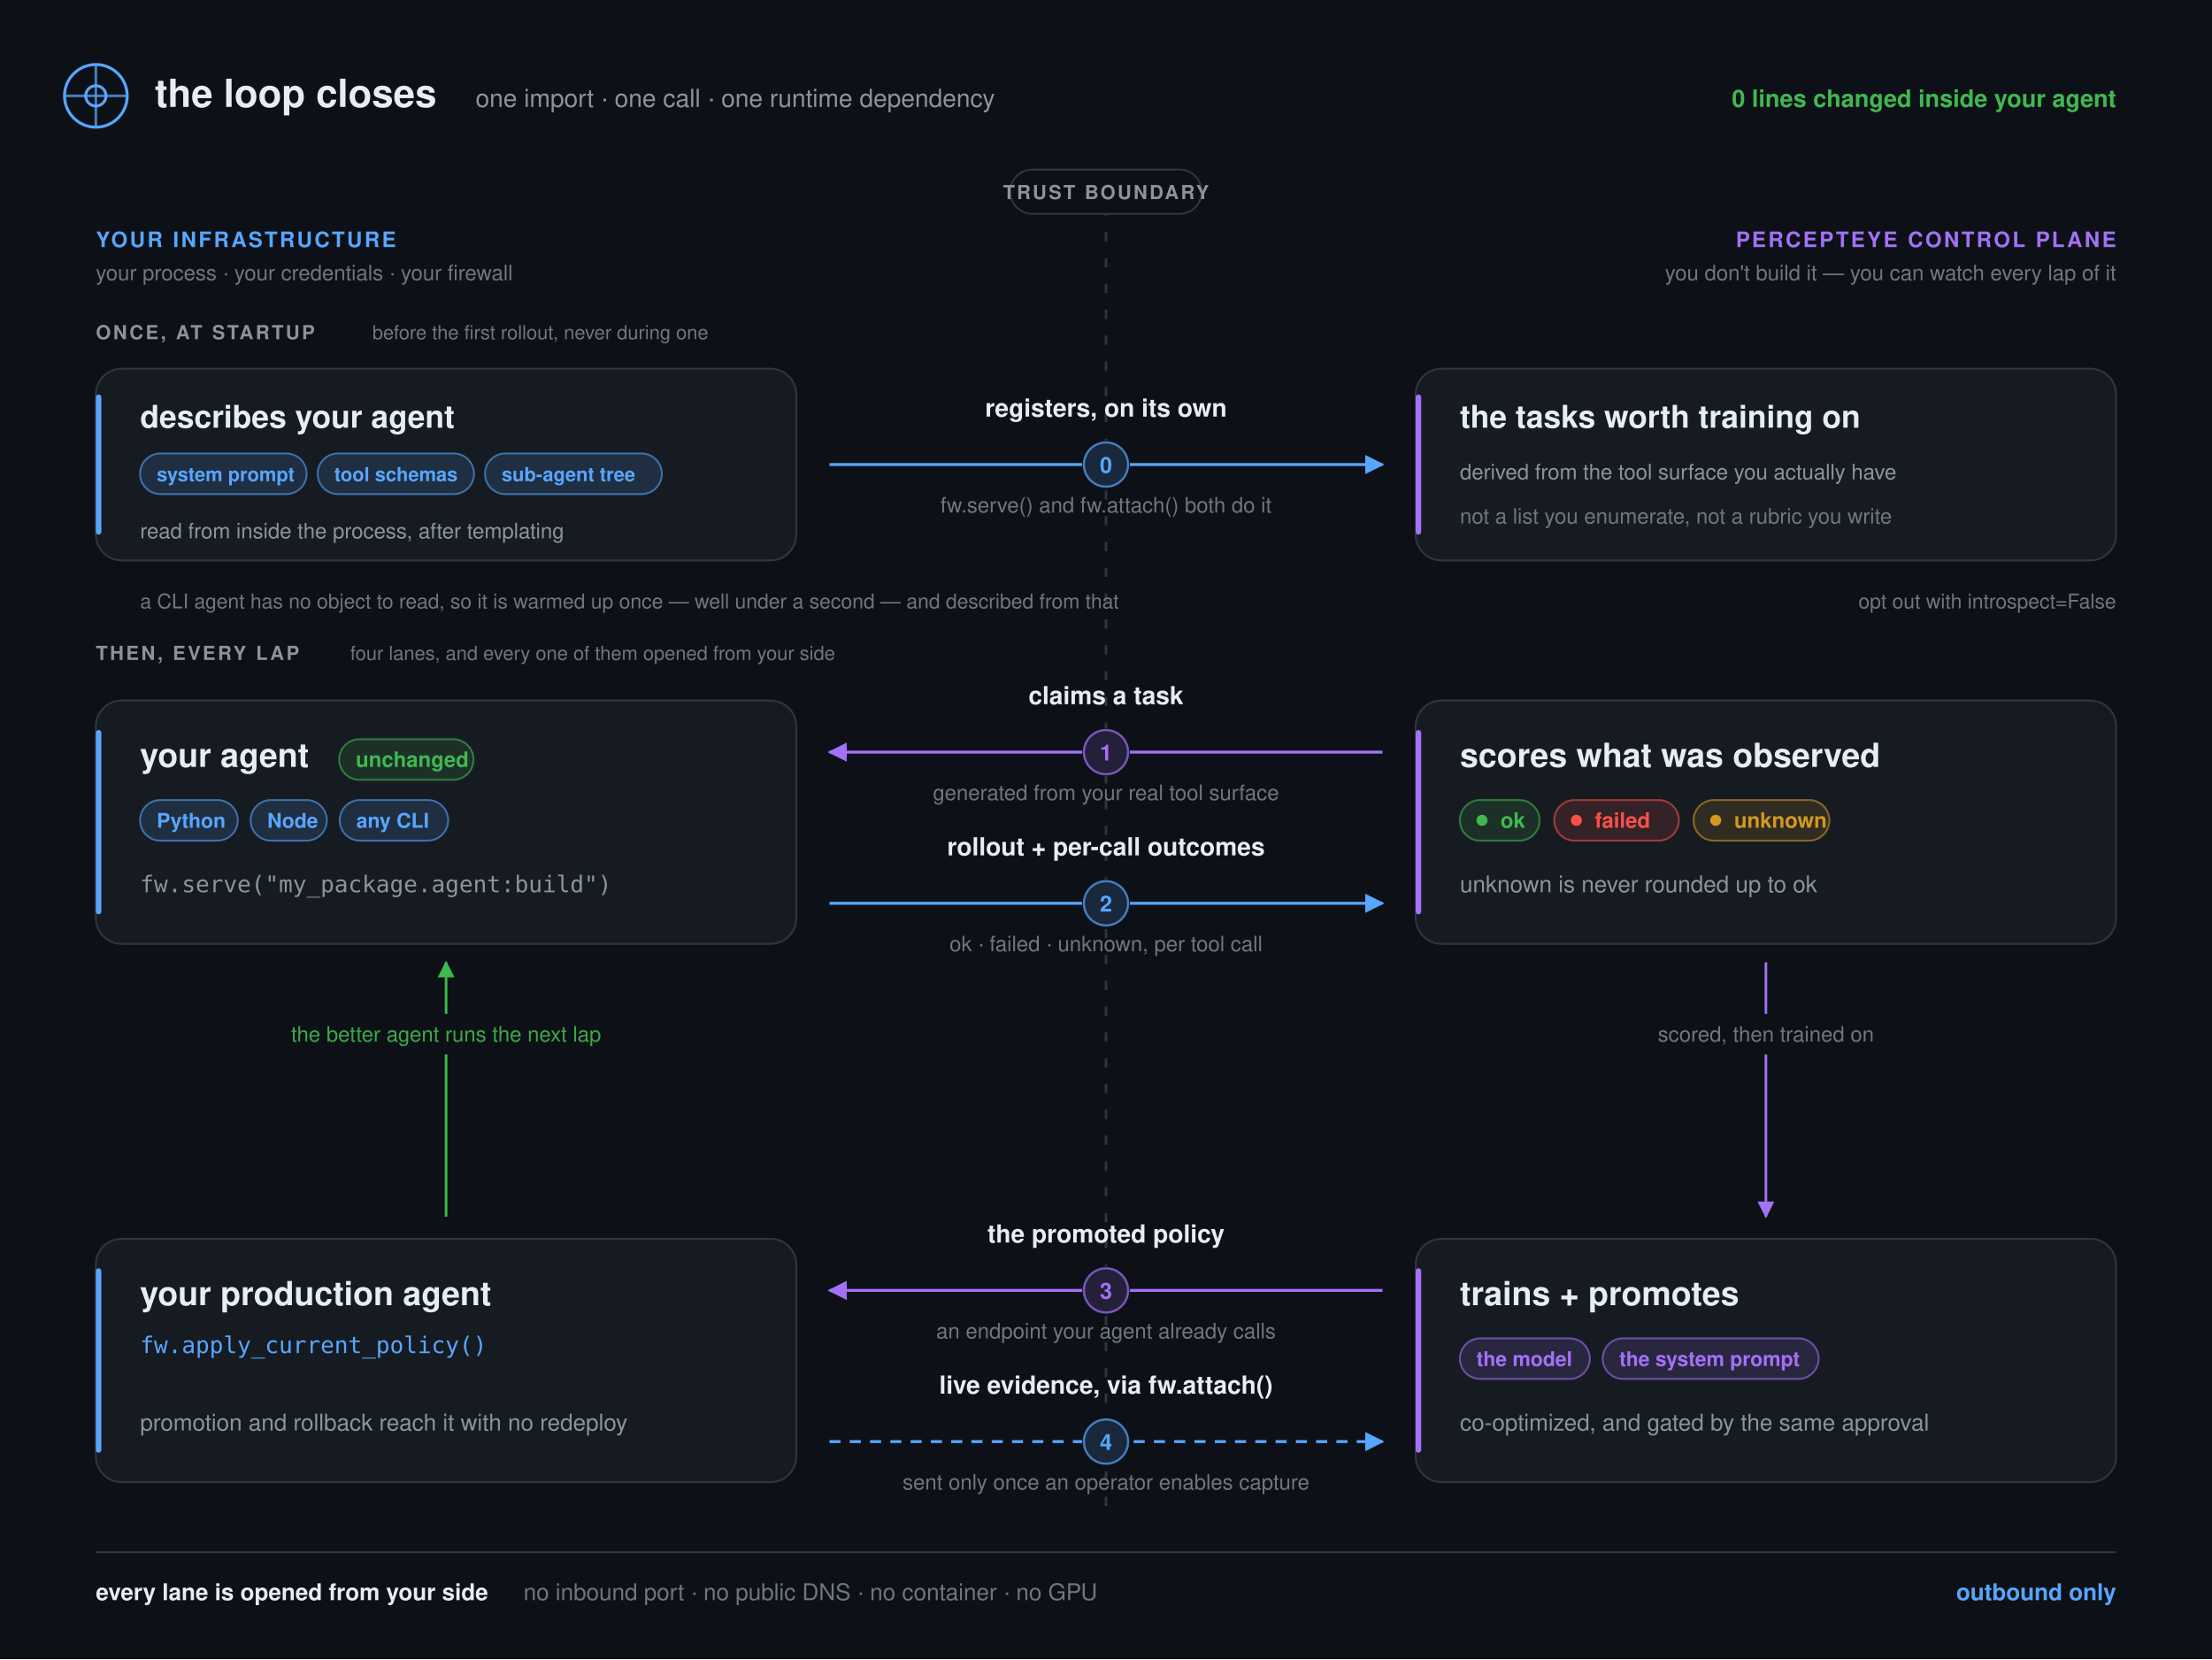
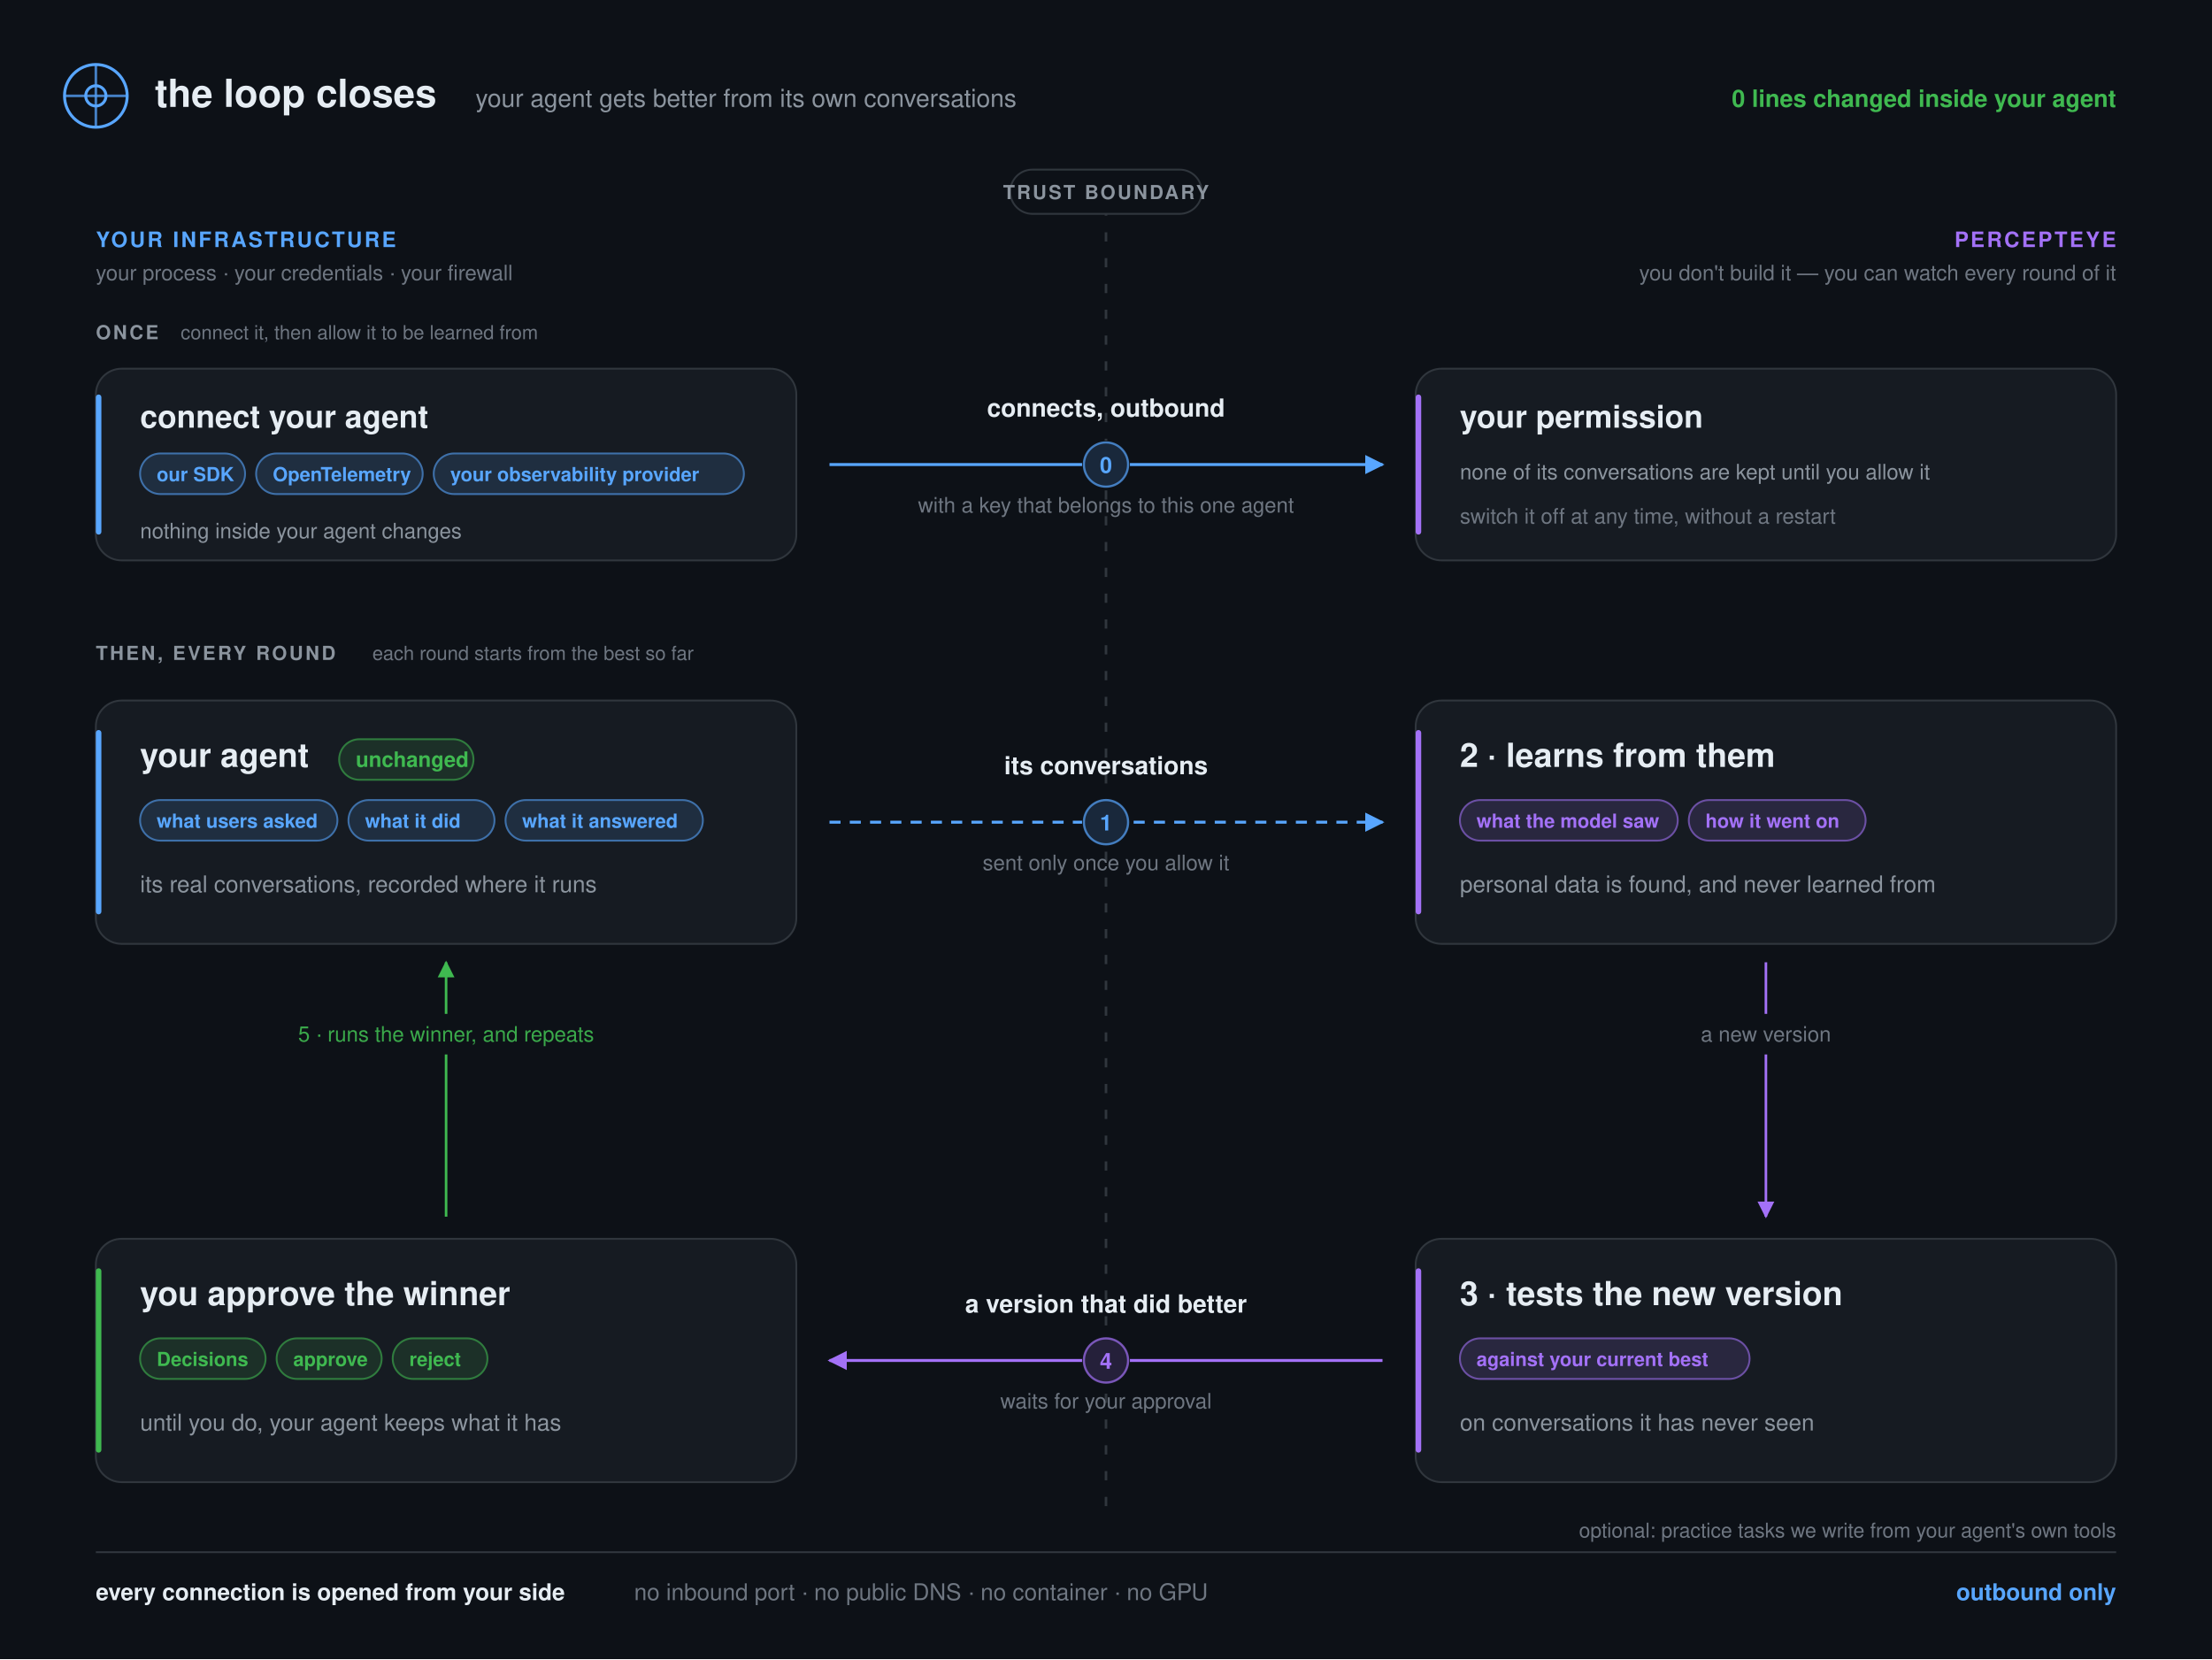
- <svg xmlns="http://www.w3.org/2000/svg" viewBox="0 0 1200 900" width="1200" height="900" role="img" aria-label="The agent flywheel as a closed ring: your agent runs a rollout, PerceptEye scores the observed outcomes and trains a policy, your production agent picks it up, and, once an operator enables capture, its live evidence feeds the next lap. A dashed trust boundary runs down the middle; the two stations on the left are processes you run, the two on the right are the control plane. Four numbered lanes cross the boundary; the fourth is dashed because it is opt-in.">
+ <svg xmlns="http://www.w3.org/2000/svg" viewBox="0 0 1200 900" width="1200" height="900" role="img" aria-label="The improvement loop as a ring. Once: you connect your agent, with our SDK, the OpenTelemetry traces it already exports, or your observability provider, and allow us to learn from its conversations. Then every round: its real conversations are sent from your side; we learn from them; each new version is tested against your agent's current best on conversations it has never seen; a version that does better comes to you in Decisions; and your agent runs the version you approved, and the next round starts from it. A dashed trust boundary runs down the middle; every connection is opened from your side.">
  <defs>
    <marker id="a58a6ff" viewBox="0 0 10 10" refX="9" refY="5" markerWidth="6.5" markerHeight="6.5" orient="auto-start-reverse">
      <path d="M0,0 L10,5 L0,10 z" fill="#58a6ff" />
    </marker>
    <marker id="aa371f7" viewBox="0 0 10 10" refX="9" refY="5" markerWidth="6.5" markerHeight="6.5" orient="auto-start-reverse">
      <path d="M0,0 L10,5 L0,10 z" fill="#a371f7" />
    </marker>
    <marker id="a3fb950" viewBox="0 0 10 10" refX="9" refY="5" markerWidth="6.5" markerHeight="6.5" orient="auto-start-reverse">
      <path d="M0,0 L10,5 L0,10 z" fill="#3fb950" />
    </marker>
  </defs>
  <rect x="0" y="0" width="1200" height="900" rx="0" fill="#0d1117" />
  <circle cx="52" cy="52" r="17" fill="none" stroke="#58a6ff" stroke-width="1.6" />
  <circle cx="52" cy="52" r="5.5" fill="none" stroke="#58a6ff" stroke-width="1.6" />
  <line x1="52" y1="52" x2="52" y2="35" stroke="#58a6ff" stroke-width="1.4" transform="rotate(0 52 52)" opacity="0.75" />
  <line x1="52" y1="52" x2="52" y2="35" stroke="#58a6ff" stroke-width="1.4" transform="rotate(90 52 52)" opacity="0.75" />
  <line x1="52" y1="52" x2="52" y2="35" stroke="#58a6ff" stroke-width="1.4" transform="rotate(180 52 52)" opacity="0.75" />
  <line x1="52" y1="52" x2="52" y2="35" stroke="#58a6ff" stroke-width="1.4" transform="rotate(270 52 52)" opacity="0.75" />
  <text x="84" y="58" font-family="-apple-system, BlinkMacSystemFont, 'Segoe UI', Helvetica, Arial, sans-serif" font-size="21" font-weight="700" fill="#e6edf3">the loop closes</text>
-   <text x="258" y="58" font-family="-apple-system, BlinkMacSystemFont, 'Segoe UI', Helvetica, Arial, sans-serif" font-size="13.5" font-weight="400" fill="#8b949e">one import  ·  one call  ·  one runtime dependency</text>
+   <text x="258" y="58" font-family="-apple-system, BlinkMacSystemFont, 'Segoe UI', Helvetica, Arial, sans-serif" font-size="13.5" font-weight="400" fill="#8b949e">your agent gets better from its own conversations</text>
  <text x="1148" y="58" font-family="-apple-system, BlinkMacSystemFont, 'Segoe UI', Helvetica, Arial, sans-serif" font-size="13" font-weight="600" fill="#3fb950" text-anchor="end">0 lines changed inside your agent</text>
  <line x1="600" y1="112" x2="600" y2="826" stroke="#30363d" stroke-width="1.4" stroke-dasharray="5 9" />
  <rect x="548.045" y="92" width="103.91" height="24" rx="12" fill="#0d1117" stroke="#30363d" stroke-width="1" />
  <text x="600" y="108" font-family="-apple-system, BlinkMacSystemFont, 'Segoe UI', Helvetica, Arial, sans-serif" font-size="10.5" font-weight="700" fill="#8b949e" text-anchor="middle" letter-spacing="1.1">TRUST BOUNDARY</text>
  <text x="52" y="134" font-family="-apple-system, BlinkMacSystemFont, 'Segoe UI', Helvetica, Arial, sans-serif" font-size="11.5" font-weight="700" fill="#58a6ff" letter-spacing="1.2">YOUR INFRASTRUCTURE</text>
  <text x="52" y="152" font-family="-apple-system, BlinkMacSystemFont, 'Segoe UI', Helvetica, Arial, sans-serif" font-size="11.5" font-weight="400" fill="#6e7681">your process · your credentials · your firewall</text>
-   <text x="1148" y="134" font-family="-apple-system, BlinkMacSystemFont, 'Segoe UI', Helvetica, Arial, sans-serif" font-size="11.5" font-weight="700" fill="#a371f7" text-anchor="end" letter-spacing="1.2">PERCEPTEYE CONTROL PLANE</text>
-   <text x="1148" y="152" font-family="-apple-system, BlinkMacSystemFont, 'Segoe UI', Helvetica, Arial, sans-serif" font-size="11.5" font-weight="400" fill="#6e7681" text-anchor="end">you don't build it — you can watch every lap of it</text>
-   <text x="52" y="184" font-family="-apple-system, BlinkMacSystemFont, 'Segoe UI', Helvetica, Arial, sans-serif" font-size="10.5" font-weight="700" fill="#8b949e" letter-spacing="1.2">ONCE, AT STARTUP</text>
-   <text x="202" y="184" font-family="-apple-system, BlinkMacSystemFont, 'Segoe UI', Helvetica, Arial, sans-serif" font-size="10.5" font-weight="400" fill="#6e7681">before the first rollout, never during one</text>
+   <text x="1148" y="134" font-family="-apple-system, BlinkMacSystemFont, 'Segoe UI', Helvetica, Arial, sans-serif" font-size="11.5" font-weight="700" fill="#a371f7" text-anchor="end" letter-spacing="1.2">PERCEPTEYE</text>
+   <text x="1148" y="152" font-family="-apple-system, BlinkMacSystemFont, 'Segoe UI', Helvetica, Arial, sans-serif" font-size="11.5" font-weight="400" fill="#6e7681" text-anchor="end">you don't build it — you can watch every round of it</text>
+   <text x="52" y="184" font-family="-apple-system, BlinkMacSystemFont, 'Segoe UI', Helvetica, Arial, sans-serif" font-size="10.5" font-weight="700" fill="#8b949e" letter-spacing="1.2">ONCE</text>
+   <text x="98" y="184" font-family="-apple-system, BlinkMacSystemFont, 'Segoe UI', Helvetica, Arial, sans-serif" font-size="10.5" font-weight="400" fill="#6e7681">connect it, then allow it to be learned from</text>
  <rect x="52" y="200" width="380" height="104" rx="14" fill="#161b22" stroke="#30363d" stroke-width="1" />
  <rect x="52" y="214" width="3" height="76" rx="1.5" fill="#58a6ff" />
-   <text x="76" y="232" font-family="-apple-system, BlinkMacSystemFont, 'Segoe UI', Helvetica, Arial, sans-serif" font-size="17" font-weight="700" fill="#e6edf3">describes your agent</text>
-   <rect x="76" y="246" width="90.345" height="22" rx="11" fill="#58a6ff" stroke="#58a6ff" stroke-width="1" opacity="0.14" />
-   <rect x="76" y="246" width="90.345" height="22" rx="11" fill="none" stroke="#58a6ff" stroke-width="1" opacity="0.55" />
-   <text x="85" y="261.0" font-family="-apple-system, BlinkMacSystemFont, 'Segoe UI', Helvetica, Arial, sans-serif" font-size="10.5" font-weight="600" fill="#58a6ff">system prompt</text>
-   <rect x="172.345" y="246" width="84.78" height="22" rx="11" fill="#58a6ff" stroke="#58a6ff" stroke-width="1" opacity="0.14" />
-   <rect x="172.345" y="246" width="84.78" height="22" rx="11" fill="none" stroke="#58a6ff" stroke-width="1" opacity="0.55" />
-   <text x="181.345" y="261.0" font-family="-apple-system, BlinkMacSystemFont, 'Segoe UI', Helvetica, Arial, sans-serif" font-size="10.5" font-weight="600" fill="#58a6ff">tool schemas</text>
-   <rect x="263.125" y="246" width="95.91" height="22" rx="11" fill="#58a6ff" stroke="#58a6ff" stroke-width="1" opacity="0.14" />
-   <rect x="263.125" y="246" width="95.91" height="22" rx="11" fill="none" stroke="#58a6ff" stroke-width="1" opacity="0.55" />
-   <text x="272.125" y="261.0" font-family="-apple-system, BlinkMacSystemFont, 'Segoe UI', Helvetica, Arial, sans-serif" font-size="10.5" font-weight="600" fill="#58a6ff">sub-agent tree</text>
-   <text x="76" y="292" font-family="-apple-system, BlinkMacSystemFont, 'Segoe UI', Helvetica, Arial, sans-serif" font-size="11.5" font-weight="400" fill="#8b949e">read from inside the process, after templating</text>
+   <text x="76" y="232" font-family="-apple-system, BlinkMacSystemFont, 'Segoe UI', Helvetica, Arial, sans-serif" font-size="17" font-weight="700" fill="#e6edf3">connect your agent</text>
+   <rect x="76" y="246" width="56.955" height="22" rx="11" fill="#58a6ff" stroke="#58a6ff" stroke-width="1" opacity="0.14" />
+   <rect x="76" y="246" width="56.955" height="22" rx="11" fill="none" stroke="#58a6ff" stroke-width="1" opacity="0.55" />
+   <text x="85" y="261.0" font-family="-apple-system, BlinkMacSystemFont, 'Segoe UI', Helvetica, Arial, sans-serif" font-size="10.5" font-weight="600" fill="#58a6ff">our SDK</text>
+   <rect x="138.955" y="246" width="90.345" height="22" rx="11" fill="#58a6ff" stroke="#58a6ff" stroke-width="1" opacity="0.14" />
+   <rect x="138.955" y="246" width="90.345" height="22" rx="11" fill="none" stroke="#58a6ff" stroke-width="1" opacity="0.55" />
+   <text x="147.955" y="261.0" font-family="-apple-system, BlinkMacSystemFont, 'Segoe UI', Helvetica, Arial, sans-serif" font-size="10.5" font-weight="600" fill="#58a6ff">OpenTelemetry</text>
+   <rect x="235.3" y="246" width="168.255" height="22" rx="11" fill="#58a6ff" stroke="#58a6ff" stroke-width="1" opacity="0.14" />
+   <rect x="235.3" y="246" width="168.255" height="22" rx="11" fill="none" stroke="#58a6ff" stroke-width="1" opacity="0.55" />
+   <text x="244.3" y="261.0" font-family="-apple-system, BlinkMacSystemFont, 'Segoe UI', Helvetica, Arial, sans-serif" font-size="10.5" font-weight="600" fill="#58a6ff">your observability provider</text>
+   <text x="76" y="292" font-family="-apple-system, BlinkMacSystemFont, 'Segoe UI', Helvetica, Arial, sans-serif" font-size="11.5" font-weight="400" fill="#8b949e">nothing inside your agent changes</text>
  <rect x="768" y="200" width="380" height="104" rx="14" fill="#161b22" stroke="#30363d" stroke-width="1" />
  <rect x="768" y="214" width="3" height="76" rx="1.5" fill="#a371f7" />
-   <text x="792" y="232" font-family="-apple-system, BlinkMacSystemFont, 'Segoe UI', Helvetica, Arial, sans-serif" font-size="17" font-weight="700" fill="#e6edf3">the tasks worth training on</text>
-   <text x="792" y="260" font-family="-apple-system, BlinkMacSystemFont, 'Segoe UI', Helvetica, Arial, sans-serif" font-size="11.5" font-weight="400" fill="#8b949e">derived from the tool surface you actually have</text>
-   <text x="792" y="284" font-family="-apple-system, BlinkMacSystemFont, 'Segoe UI', Helvetica, Arial, sans-serif" font-size="11.5" font-weight="400" fill="#6e7681">not a list you enumerate, not a rubric you write</text>
+   <text x="792" y="232" font-family="-apple-system, BlinkMacSystemFont, 'Segoe UI', Helvetica, Arial, sans-serif" font-size="17" font-weight="700" fill="#e6edf3">your permission</text>
+   <text x="792" y="260" font-family="-apple-system, BlinkMacSystemFont, 'Segoe UI', Helvetica, Arial, sans-serif" font-size="11.5" font-weight="400" fill="#8b949e">none of its conversations are kept until you allow it</text>
+   <text x="792" y="284" font-family="-apple-system, BlinkMacSystemFont, 'Segoe UI', Helvetica, Arial, sans-serif" font-size="11.5" font-weight="400" fill="#6e7681">switch it off at any time, without a restart</text>
  <line x1="450" y1="252" x2="750" y2="252" stroke="#58a6ff" stroke-width="1.6" marker-end="url(#a58a6ff)" opacity="1.0" />
  <circle cx="600" cy="252" r="13" fill="#0d1117" />
  <circle cx="600" cy="252" r="12" fill="#58a6ff" opacity="0.16" />
  <circle cx="600" cy="252" r="12" fill="none" stroke="#58a6ff" stroke-width="1.2" opacity="0.7" />
  <text x="600" y="256.5" font-family="-apple-system, BlinkMacSystemFont, 'Segoe UI', Helvetica, Arial, sans-serif" font-size="12" font-weight="700" fill="#58a6ff" text-anchor="middle">0</text>
-   <text x="600" y="226" font-family="-apple-system, BlinkMacSystemFont, 'Segoe UI', Helvetica, Arial, sans-serif" font-size="13.5" font-weight="600" fill="#e6edf3" text-anchor="middle">registers, on its own</text>
-   <text x="600" y="278" font-family="-apple-system, BlinkMacSystemFont, 'Segoe UI', Helvetica, Arial, sans-serif" font-size="11.5" font-weight="400" fill="#6e7681" text-anchor="middle">fw.serve() and fw.attach() both do it</text>
-   <text x="76" y="330" font-family="-apple-system, BlinkMacSystemFont, 'Segoe UI', Helvetica, Arial, sans-serif" font-size="11" font-weight="400" fill="#6e7681">a CLI agent has no object to read, so it is warmed up once — well under a second — and described from that</text>
-   <text x="1148" y="330" font-family="-apple-system, BlinkMacSystemFont, 'Segoe UI', Helvetica, Arial, sans-serif" font-size="11" font-weight="400" fill="#6e7681" text-anchor="end">opt out with introspect=False</text>
-   <text x="52" y="358" font-family="-apple-system, BlinkMacSystemFont, 'Segoe UI', Helvetica, Arial, sans-serif" font-size="10.5" font-weight="700" fill="#8b949e" letter-spacing="1.2">THEN, EVERY LAP</text>
-   <text x="190" y="358" font-family="-apple-system, BlinkMacSystemFont, 'Segoe UI', Helvetica, Arial, sans-serif" font-size="10.5" font-weight="400" fill="#6e7681">four lanes, and every one of them opened from your side</text>
+   <text x="600" y="226" font-family="-apple-system, BlinkMacSystemFont, 'Segoe UI', Helvetica, Arial, sans-serif" font-size="13.5" font-weight="600" fill="#e6edf3" text-anchor="middle">connects, outbound</text>
+   <text x="600" y="278" font-family="-apple-system, BlinkMacSystemFont, 'Segoe UI', Helvetica, Arial, sans-serif" font-size="11.5" font-weight="400" fill="#6e7681" text-anchor="middle">with a key that belongs to this one agent</text>
+   <text x="52" y="358" font-family="-apple-system, BlinkMacSystemFont, 'Segoe UI', Helvetica, Arial, sans-serif" font-size="10.5" font-weight="700" fill="#8b949e" letter-spacing="1.2">THEN, EVERY ROUND</text>
+   <text x="202" y="358" font-family="-apple-system, BlinkMacSystemFont, 'Segoe UI', Helvetica, Arial, sans-serif" font-size="10.5" font-weight="400" fill="#6e7681">each round starts from the best so far</text>
  <rect x="52" y="380" width="380" height="132" rx="14" fill="#161b22" stroke="#30363d" stroke-width="1" />
  <rect x="52" y="396" width="3" height="100" rx="1.5" fill="#58a6ff" />
  <text x="76" y="416" font-family="-apple-system, BlinkMacSystemFont, 'Segoe UI', Helvetica, Arial, sans-serif" font-size="18" font-weight="700" fill="#e6edf3">your agent</text>
  <rect x="184" y="401" width="72.855" height="22" rx="11" fill="#3fb950" stroke="#3fb950" stroke-width="1" opacity="0.14" />
  <rect x="184" y="401" width="72.855" height="22" rx="11" fill="none" stroke="#3fb950" stroke-width="1" opacity="0.55" />
  <text x="193" y="416.0" font-family="-apple-system, BlinkMacSystemFont, 'Segoe UI', Helvetica, Arial, sans-serif" font-size="11.5" font-weight="600" fill="#3fb950">unchanged</text>
-   <rect x="76" y="434" width="52.98" height="22" rx="11" fill="#58a6ff" stroke="#58a6ff" stroke-width="1" opacity="0.14" />
-   <rect x="76" y="434" width="52.98" height="22" rx="11" fill="none" stroke="#58a6ff" stroke-width="1" opacity="0.55" />
-   <text x="85" y="449.0" font-family="-apple-system, BlinkMacSystemFont, 'Segoe UI', Helvetica, Arial, sans-serif" font-size="11" font-weight="600" fill="#58a6ff">Python</text>
-   <rect x="135.98" y="434" width="41.32" height="22" rx="11" fill="#58a6ff" stroke="#58a6ff" stroke-width="1" opacity="0.14" />
-   <rect x="135.98" y="434" width="41.32" height="22" rx="11" fill="none" stroke="#58a6ff" stroke-width="1" opacity="0.55" />
-   <text x="144.98" y="449.0" font-family="-apple-system, BlinkMacSystemFont, 'Segoe UI', Helvetica, Arial, sans-serif" font-size="11" font-weight="600" fill="#58a6ff">Node</text>
-   <rect x="184.3" y="434" width="58.81" height="22" rx="11" fill="#58a6ff" stroke="#58a6ff" stroke-width="1" opacity="0.14" />
-   <rect x="184.3" y="434" width="58.81" height="22" rx="11" fill="none" stroke="#58a6ff" stroke-width="1" opacity="0.55" />
-   <text x="193.3" y="449.0" font-family="-apple-system, BlinkMacSystemFont, 'Segoe UI', Helvetica, Arial, sans-serif" font-size="11" font-weight="600" fill="#58a6ff">any CLI</text>
-   <text x="76" y="484" font-family="ui-monospace, SFMono-Regular, 'SF Mono', Menlo, Consolas, monospace" font-size="12.5" font-weight="400" fill="#8b949e">fw.serve("my_package.agent:build")</text>
+   <rect x="76" y="434" width="107.04" height="22" rx="11" fill="#58a6ff" stroke="#58a6ff" stroke-width="1" opacity="0.14" />
+   <rect x="76" y="434" width="107.04" height="22" rx="11" fill="none" stroke="#58a6ff" stroke-width="1" opacity="0.55" />
+   <text x="85" y="449.0" font-family="-apple-system, BlinkMacSystemFont, 'Segoe UI', Helvetica, Arial, sans-serif" font-size="10.5" font-weight="600" fill="#58a6ff">what users asked</text>
+   <rect x="189.04" y="434" width="79.215" height="22" rx="11" fill="#58a6ff" stroke="#58a6ff" stroke-width="1" opacity="0.14" />
+   <rect x="189.04" y="434" width="79.215" height="22" rx="11" fill="none" stroke="#58a6ff" stroke-width="1" opacity="0.55" />
+   <text x="198.04" y="449.0" font-family="-apple-system, BlinkMacSystemFont, 'Segoe UI', Helvetica, Arial, sans-serif" font-size="10.5" font-weight="600" fill="#58a6ff">what it did</text>
+   <rect x="274.255" y="434" width="107.04" height="22" rx="11" fill="#58a6ff" stroke="#58a6ff" stroke-width="1" opacity="0.14" />
+   <rect x="274.255" y="434" width="107.04" height="22" rx="11" fill="none" stroke="#58a6ff" stroke-width="1" opacity="0.55" />
+   <text x="283.255" y="449.0" font-family="-apple-system, BlinkMacSystemFont, 'Segoe UI', Helvetica, Arial, sans-serif" font-size="10.5" font-weight="600" fill="#58a6ff">what it answered</text>
+   <text x="76" y="484" font-family="-apple-system, BlinkMacSystemFont, 'Segoe UI', Helvetica, Arial, sans-serif" font-size="12.5" font-weight="400" fill="#8b949e">its real conversations, recorded where it runs</text>
  <rect x="768" y="380" width="380" height="132" rx="14" fill="#161b22" stroke="#30363d" stroke-width="1" />
  <rect x="768" y="396" width="3" height="100" rx="1.5" fill="#a371f7" />
-   <text x="792" y="416" font-family="-apple-system, BlinkMacSystemFont, 'Segoe UI', Helvetica, Arial, sans-serif" font-size="18" font-weight="700" fill="#e6edf3">scores what was observed</text>
-   <rect x="792" y="434" width="43.19" height="22" rx="11" fill="#3fb950" stroke="#3fb950" stroke-width="1" opacity="0.14" />
-   <rect x="792" y="434" width="43.19" height="22" rx="11" fill="none" stroke="#3fb950" stroke-width="1" opacity="0.55" />
-   <circle cx="804" cy="445.0" r="3" fill="#3fb950" />
-   <text x="814" y="449.0" font-family="-apple-system, BlinkMacSystemFont, 'Segoe UI', Helvetica, Arial, sans-serif" font-size="11.5" font-weight="600" fill="#3fb950">ok</text>
-   <rect x="843.19" y="434" width="67.57" height="22" rx="11" fill="#f85149" stroke="#f85149" stroke-width="1" opacity="0.14" />
-   <rect x="843.19" y="434" width="67.57" height="22" rx="11" fill="none" stroke="#f85149" stroke-width="1" opacity="0.55" />
-   <circle cx="855.19" cy="445.0" r="3" fill="#f85149" />
-   <text x="865.19" y="449.0" font-family="-apple-system, BlinkMacSystemFont, 'Segoe UI', Helvetica, Arial, sans-serif" font-size="11.5" font-weight="600" fill="#f85149">failed</text>
-   <rect x="918.76" y="434" width="73.665" height="22" rx="11" fill="#d29922" stroke="#d29922" stroke-width="1" opacity="0.14" />
-   <rect x="918.76" y="434" width="73.665" height="22" rx="11" fill="none" stroke="#d29922" stroke-width="1" opacity="0.55" />
-   <circle cx="930.76" cy="445.0" r="3" fill="#d29922" />
-   <text x="940.76" y="449.0" font-family="-apple-system, BlinkMacSystemFont, 'Segoe UI', Helvetica, Arial, sans-serif" font-size="11.5" font-weight="600" fill="#d29922">unknown</text>
-   <text x="792" y="484" font-family="-apple-system, BlinkMacSystemFont, 'Segoe UI', Helvetica, Arial, sans-serif" font-size="12.5" font-weight="400" fill="#8b949e">unknown is never rounded up to ok</text>
+   <text x="792" y="416" font-family="-apple-system, BlinkMacSystemFont, 'Segoe UI', Helvetica, Arial, sans-serif" font-size="18" font-weight="700" fill="#e6edf3">2 · learns from them</text>
+   <rect x="792" y="434" width="118.17" height="22" rx="11" fill="#a371f7" stroke="#a371f7" stroke-width="1" opacity="0.14" />
+   <rect x="792" y="434" width="118.17" height="22" rx="11" fill="none" stroke="#a371f7" stroke-width="1" opacity="0.55" />
+   <text x="801" y="449.0" font-family="-apple-system, BlinkMacSystemFont, 'Segoe UI', Helvetica, Arial, sans-serif" font-size="10.5" font-weight="600" fill="#a371f7">what the model saw</text>
+   <rect x="916.17" y="434" width="95.91" height="22" rx="11" fill="#a371f7" stroke="#a371f7" stroke-width="1" opacity="0.14" />
+   <rect x="916.17" y="434" width="95.91" height="22" rx="11" fill="none" stroke="#a371f7" stroke-width="1" opacity="0.55" />
+   <text x="925.17" y="449.0" font-family="-apple-system, BlinkMacSystemFont, 'Segoe UI', Helvetica, Arial, sans-serif" font-size="10.5" font-weight="600" fill="#a371f7">how it went on</text>
+   <text x="792" y="484" font-family="-apple-system, BlinkMacSystemFont, 'Segoe UI', Helvetica, Arial, sans-serif" font-size="12.5" font-weight="400" fill="#8b949e">personal data is found, and never learned from</text>
  <rect x="768" y="672" width="380" height="132" rx="14" fill="#161b22" stroke="#30363d" stroke-width="1" />
  <rect x="768" y="688" width="3" height="100" rx="1.5" fill="#a371f7" />
-   <text x="792" y="708" font-family="-apple-system, BlinkMacSystemFont, 'Segoe UI', Helvetica, Arial, sans-serif" font-size="18" font-weight="700" fill="#e6edf3">trains + promotes</text>
-   <rect x="792" y="726" width="70.47" height="22" rx="11" fill="#a371f7" stroke="#a371f7" stroke-width="1" opacity="0.14" />
-   <rect x="792" y="726" width="70.47" height="22" rx="11" fill="none" stroke="#a371f7" stroke-width="1" opacity="0.55" />
-   <text x="801" y="741.0" font-family="-apple-system, BlinkMacSystemFont, 'Segoe UI', Helvetica, Arial, sans-serif" font-size="11" font-weight="600" fill="#a371f7">the model</text>
-   <rect x="869.47" y="726" width="117.11" height="22" rx="11" fill="#a371f7" stroke="#a371f7" stroke-width="1" opacity="0.14" />
-   <rect x="869.47" y="726" width="117.11" height="22" rx="11" fill="none" stroke="#a371f7" stroke-width="1" opacity="0.55" />
-   <text x="878.47" y="741.0" font-family="-apple-system, BlinkMacSystemFont, 'Segoe UI', Helvetica, Arial, sans-serif" font-size="11" font-weight="600" fill="#a371f7">the system prompt</text>
-   <text x="792" y="776" font-family="-apple-system, BlinkMacSystemFont, 'Segoe UI', Helvetica, Arial, sans-serif" font-size="12.5" font-weight="400" fill="#8b949e">co-optimized, and gated by the same approval</text>
+   <text x="792" y="708" font-family="-apple-system, BlinkMacSystemFont, 'Segoe UI', Helvetica, Arial, sans-serif" font-size="18" font-weight="700" fill="#e6edf3">3 · tests the new version</text>
+   <rect x="792" y="726" width="157.125" height="22" rx="11" fill="#a371f7" stroke="#a371f7" stroke-width="1" opacity="0.14" />
+   <rect x="792" y="726" width="157.125" height="22" rx="11" fill="none" stroke="#a371f7" stroke-width="1" opacity="0.55" />
+   <text x="801" y="741.0" font-family="-apple-system, BlinkMacSystemFont, 'Segoe UI', Helvetica, Arial, sans-serif" font-size="10.5" font-weight="600" fill="#a371f7">against your current best</text>
+   <text x="792" y="776" font-family="-apple-system, BlinkMacSystemFont, 'Segoe UI', Helvetica, Arial, sans-serif" font-size="12.5" font-weight="400" fill="#8b949e">on conversations it has never seen</text>
  <rect x="52" y="672" width="380" height="132" rx="14" fill="#161b22" stroke="#30363d" stroke-width="1" />
-   <rect x="52" y="688" width="3" height="100" rx="1.5" fill="#58a6ff" />
-   <text x="76" y="708" font-family="-apple-system, BlinkMacSystemFont, 'Segoe UI', Helvetica, Arial, sans-serif" font-size="18" font-weight="700" fill="#e6edf3">your production agent</text>
-   <text x="76" y="734" font-family="ui-monospace, SFMono-Regular, 'SF Mono', Menlo, Consolas, monospace" font-size="12.5" font-weight="400" fill="#58a6ff">fw.apply_current_policy()</text>
-   <text x="76" y="776" font-family="-apple-system, BlinkMacSystemFont, 'Segoe UI', Helvetica, Arial, sans-serif" font-size="12.5" font-weight="400" fill="#8b949e">promotion and rollback reach it with no redeploy</text>
-   <line x1="750" y1="408" x2="450" y2="408" stroke="#a371f7" stroke-width="1.6" marker-end="url(#aa371f7)" opacity="1.0" />
-   <circle cx="600" cy="408" r="13" fill="#0d1117" />
-   <circle cx="600" cy="408" r="12" fill="#a371f7" opacity="0.16" />
-   <circle cx="600" cy="408" r="12" fill="none" stroke="#a371f7" stroke-width="1.2" opacity="0.7" />
-   <text x="600" y="412.5" font-family="-apple-system, BlinkMacSystemFont, 'Segoe UI', Helvetica, Arial, sans-serif" font-size="12" font-weight="700" fill="#a371f7" text-anchor="middle">1</text>
-   <text x="600" y="382" font-family="-apple-system, BlinkMacSystemFont, 'Segoe UI', Helvetica, Arial, sans-serif" font-size="13.5" font-weight="600" fill="#e6edf3" text-anchor="middle">claims a task</text>
-   <text x="600" y="434" font-family="-apple-system, BlinkMacSystemFont, 'Segoe UI', Helvetica, Arial, sans-serif" font-size="11.5" font-weight="400" fill="#6e7681" text-anchor="middle">generated from your real tool surface</text>
-   <line x1="450" y1="490" x2="750" y2="490" stroke="#58a6ff" stroke-width="1.6" marker-end="url(#a58a6ff)" opacity="1.0" />
-   <circle cx="600" cy="490" r="13" fill="#0d1117" />
-   <circle cx="600" cy="490" r="12" fill="#58a6ff" opacity="0.16" />
-   <circle cx="600" cy="490" r="12" fill="none" stroke="#58a6ff" stroke-width="1.2" opacity="0.7" />
-   <text x="600" y="494.5" font-family="-apple-system, BlinkMacSystemFont, 'Segoe UI', Helvetica, Arial, sans-serif" font-size="12" font-weight="700" fill="#58a6ff" text-anchor="middle">2</text>
-   <text x="600" y="464" font-family="-apple-system, BlinkMacSystemFont, 'Segoe UI', Helvetica, Arial, sans-serif" font-size="13.5" font-weight="600" fill="#e6edf3" text-anchor="middle">rollout + per-call outcomes</text>
-   <text x="600" y="516" font-family="-apple-system, BlinkMacSystemFont, 'Segoe UI', Helvetica, Arial, sans-serif" font-size="11.5" font-weight="400" fill="#6e7681" text-anchor="middle">ok · failed · unknown, per tool call</text>
-   <line x1="750" y1="700" x2="450" y2="700" stroke="#a371f7" stroke-width="1.6" marker-end="url(#aa371f7)" opacity="1.0" />
-   <circle cx="600" cy="700" r="13" fill="#0d1117" />
-   <circle cx="600" cy="700" r="12" fill="#a371f7" opacity="0.16" />
-   <circle cx="600" cy="700" r="12" fill="none" stroke="#a371f7" stroke-width="1.2" opacity="0.7" />
-   <text x="600" y="704.5" font-family="-apple-system, BlinkMacSystemFont, 'Segoe UI', Helvetica, Arial, sans-serif" font-size="12" font-weight="700" fill="#a371f7" text-anchor="middle">3</text>
-   <text x="600" y="674" font-family="-apple-system, BlinkMacSystemFont, 'Segoe UI', Helvetica, Arial, sans-serif" font-size="13.5" font-weight="600" fill="#e6edf3" text-anchor="middle">the promoted policy</text>
-   <text x="600" y="726" font-family="-apple-system, BlinkMacSystemFont, 'Segoe UI', Helvetica, Arial, sans-serif" font-size="11.5" font-weight="400" fill="#6e7681" text-anchor="middle">an endpoint your agent already calls</text>
-   <line x1="450" y1="782" x2="750" y2="782" stroke="#58a6ff" stroke-width="1.6" marker-end="url(#a58a6ff)" opacity="1.0" stroke-dasharray="6 5" />
-   <circle cx="600" cy="782" r="13" fill="#0d1117" />
-   <circle cx="600" cy="782" r="12" fill="#58a6ff" opacity="0.16" />
-   <circle cx="600" cy="782" r="12" fill="none" stroke="#58a6ff" stroke-width="1.2" opacity="0.7" />
-   <text x="600" y="786.5" font-family="-apple-system, BlinkMacSystemFont, 'Segoe UI', Helvetica, Arial, sans-serif" font-size="12" font-weight="700" fill="#58a6ff" text-anchor="middle">4</text>
-   <text x="600" y="756" font-family="-apple-system, BlinkMacSystemFont, 'Segoe UI', Helvetica, Arial, sans-serif" font-size="13.5" font-weight="600" fill="#e6edf3" text-anchor="middle">live evidence, via fw.attach()</text>
-   <text x="600" y="808" font-family="-apple-system, BlinkMacSystemFont, 'Segoe UI', Helvetica, Arial, sans-serif" font-size="11.5" font-weight="400" fill="#6e7681" text-anchor="middle">sent only once an operator enables capture</text>
+   <rect x="52" y="688" width="3" height="100" rx="1.5" fill="#3fb950" />
+   <text x="76" y="708" font-family="-apple-system, BlinkMacSystemFont, 'Segoe UI', Helvetica, Arial, sans-serif" font-size="18" font-weight="700" fill="#e6edf3">you approve the winner</text>
+   <rect x="76" y="726" width="68.085" height="22" rx="11" fill="#3fb950" stroke="#3fb950" stroke-width="1" opacity="0.14" />
+   <rect x="76" y="726" width="68.085" height="22" rx="11" fill="none" stroke="#3fb950" stroke-width="1" opacity="0.55" />
+   <text x="85" y="741.0" font-family="-apple-system, BlinkMacSystemFont, 'Segoe UI', Helvetica, Arial, sans-serif" font-size="10.5" font-weight="600" fill="#3fb950">Decisions</text>
+   <rect x="150.085" y="726" width="56.955" height="22" rx="11" fill="#3fb950" stroke="#3fb950" stroke-width="1" opacity="0.14" />
+   <rect x="150.085" y="726" width="56.955" height="22" rx="11" fill="none" stroke="#3fb950" stroke-width="1" opacity="0.55" />
+   <text x="159.085" y="741.0" font-family="-apple-system, BlinkMacSystemFont, 'Segoe UI', Helvetica, Arial, sans-serif" font-size="10.5" font-weight="600" fill="#3fb950">approve</text>
+   <rect x="213.04" y="726" width="51.39" height="22" rx="11" fill="#3fb950" stroke="#3fb950" stroke-width="1" opacity="0.14" />
+   <rect x="213.04" y="726" width="51.39" height="22" rx="11" fill="none" stroke="#3fb950" stroke-width="1" opacity="0.55" />
+   <text x="222.04" y="741.0" font-family="-apple-system, BlinkMacSystemFont, 'Segoe UI', Helvetica, Arial, sans-serif" font-size="10.5" font-weight="600" fill="#3fb950">reject</text>
+   <text x="76" y="776" font-family="-apple-system, BlinkMacSystemFont, 'Segoe UI', Helvetica, Arial, sans-serif" font-size="12.5" font-weight="400" fill="#8b949e">until you do, your agent keeps what it has</text>
+   <line x1="450" y1="446" x2="750" y2="446" stroke="#58a6ff" stroke-width="1.6" marker-end="url(#a58a6ff)" opacity="1.0" stroke-dasharray="6 5" />
+   <circle cx="600" cy="446" r="13" fill="#0d1117" />
+   <circle cx="600" cy="446" r="12" fill="#58a6ff" opacity="0.16" />
+   <circle cx="600" cy="446" r="12" fill="none" stroke="#58a6ff" stroke-width="1.2" opacity="0.7" />
+   <text x="600" y="450.5" font-family="-apple-system, BlinkMacSystemFont, 'Segoe UI', Helvetica, Arial, sans-serif" font-size="12" font-weight="700" fill="#58a6ff" text-anchor="middle">1</text>
+   <text x="600" y="420" font-family="-apple-system, BlinkMacSystemFont, 'Segoe UI', Helvetica, Arial, sans-serif" font-size="13.5" font-weight="600" fill="#e6edf3" text-anchor="middle">its conversations</text>
+   <text x="600" y="472" font-family="-apple-system, BlinkMacSystemFont, 'Segoe UI', Helvetica, Arial, sans-serif" font-size="11.5" font-weight="400" fill="#6e7681" text-anchor="middle">sent only once you allow it</text>
+   <line x1="750" y1="738" x2="450" y2="738" stroke="#a371f7" stroke-width="1.6" marker-end="url(#aa371f7)" opacity="1.0" />
+   <circle cx="600" cy="738" r="13" fill="#0d1117" />
+   <circle cx="600" cy="738" r="12" fill="#a371f7" opacity="0.16" />
+   <circle cx="600" cy="738" r="12" fill="none" stroke="#a371f7" stroke-width="1.2" opacity="0.7" />
+   <text x="600" y="742.5" font-family="-apple-system, BlinkMacSystemFont, 'Segoe UI', Helvetica, Arial, sans-serif" font-size="12" font-weight="700" fill="#a371f7" text-anchor="middle">4</text>
+   <text x="600" y="712" font-family="-apple-system, BlinkMacSystemFont, 'Segoe UI', Helvetica, Arial, sans-serif" font-size="13.5" font-weight="600" fill="#e6edf3" text-anchor="middle">a version that did better</text>
+   <text x="600" y="764" font-family="-apple-system, BlinkMacSystemFont, 'Segoe UI', Helvetica, Arial, sans-serif" font-size="11.5" font-weight="400" fill="#6e7681" text-anchor="middle">waits for your approval</text>
  <line x1="958" y1="522" x2="958" y2="660" stroke="#a371f7" stroke-width="1.4" marker-end="url(#aa371f7)" opacity="1.0" />
-   <rect x="877.908" y="550" width="160.185" height="22" rx="11" fill="#0d1117" />
-   <text x="958" y="565" font-family="-apple-system, BlinkMacSystemFont, 'Segoe UI', Helvetica, Arial, sans-serif" font-size="11.5" font-weight="400" fill="#6e7681" text-anchor="middle">scored, then trained on</text>
+   <rect x="908.383" y="550" width="99.235" height="22" rx="11" fill="#0d1117" />
+   <text x="958" y="565" font-family="-apple-system, BlinkMacSystemFont, 'Segoe UI', Helvetica, Arial, sans-serif" font-size="11.5" font-weight="400" fill="#6e7681" text-anchor="middle">a new version</text>
  <line x1="242" y1="660" x2="242" y2="522" stroke="#3fb950" stroke-width="1.4" marker-end="url(#a3fb950)" opacity="1.0" />
-   <rect x="128.385" y="550" width="227.23" height="22" rx="11" fill="#0d1117" />
-   <text x="242" y="565" font-family="-apple-system, BlinkMacSystemFont, 'Segoe UI', Helvetica, Arial, sans-serif" font-size="11.5" font-weight="400" fill="#3fb950" text-anchor="middle" opacity="0.9">the better agent runs the next lap</text>
+   <rect x="134.48" y="550" width="215.04" height="22" rx="11" fill="#0d1117" />
+   <text x="242" y="565" font-family="-apple-system, BlinkMacSystemFont, 'Segoe UI', Helvetica, Arial, sans-serif" font-size="11.5" font-weight="400" fill="#3fb950" text-anchor="middle" opacity="0.9">5 · runs the winner, and repeats</text>
+   <text x="1148" y="834" font-family="-apple-system, BlinkMacSystemFont, 'Segoe UI', Helvetica, Arial, sans-serif" font-size="11" font-weight="400" fill="#6e7681" text-anchor="end">optional: practice tasks we write from your agent's own tools</text>
  <line x1="52" y1="842" x2="1148" y2="842" stroke="#30363d" stroke-width="1" />
-   <text x="52" y="868" font-family="-apple-system, BlinkMacSystemFont, 'Segoe UI', Helvetica, Arial, sans-serif" font-size="12.5" font-weight="600" fill="#e6edf3">every lane is opened from your side</text>
-   <text x="284" y="868" font-family="-apple-system, BlinkMacSystemFont, 'Segoe UI', Helvetica, Arial, sans-serif" font-size="12.5" font-weight="400" fill="#6e7681">no inbound port  ·  no public DNS  ·  no container  ·  no GPU</text>
+   <text x="52" y="868" font-family="-apple-system, BlinkMacSystemFont, 'Segoe UI', Helvetica, Arial, sans-serif" font-size="12.5" font-weight="600" fill="#e6edf3">every connection is opened from your side</text>
+   <text x="344" y="868" font-family="-apple-system, BlinkMacSystemFont, 'Segoe UI', Helvetica, Arial, sans-serif" font-size="12.5" font-weight="400" fill="#6e7681">no inbound port  ·  no public DNS  ·  no container  ·  no GPU</text>
  <text x="1148" y="868" font-family="-apple-system, BlinkMacSystemFont, 'Segoe UI', Helvetica, Arial, sans-serif" font-size="12.5" font-weight="600" fill="#58a6ff" text-anchor="end">outbound only</text>
</svg>
